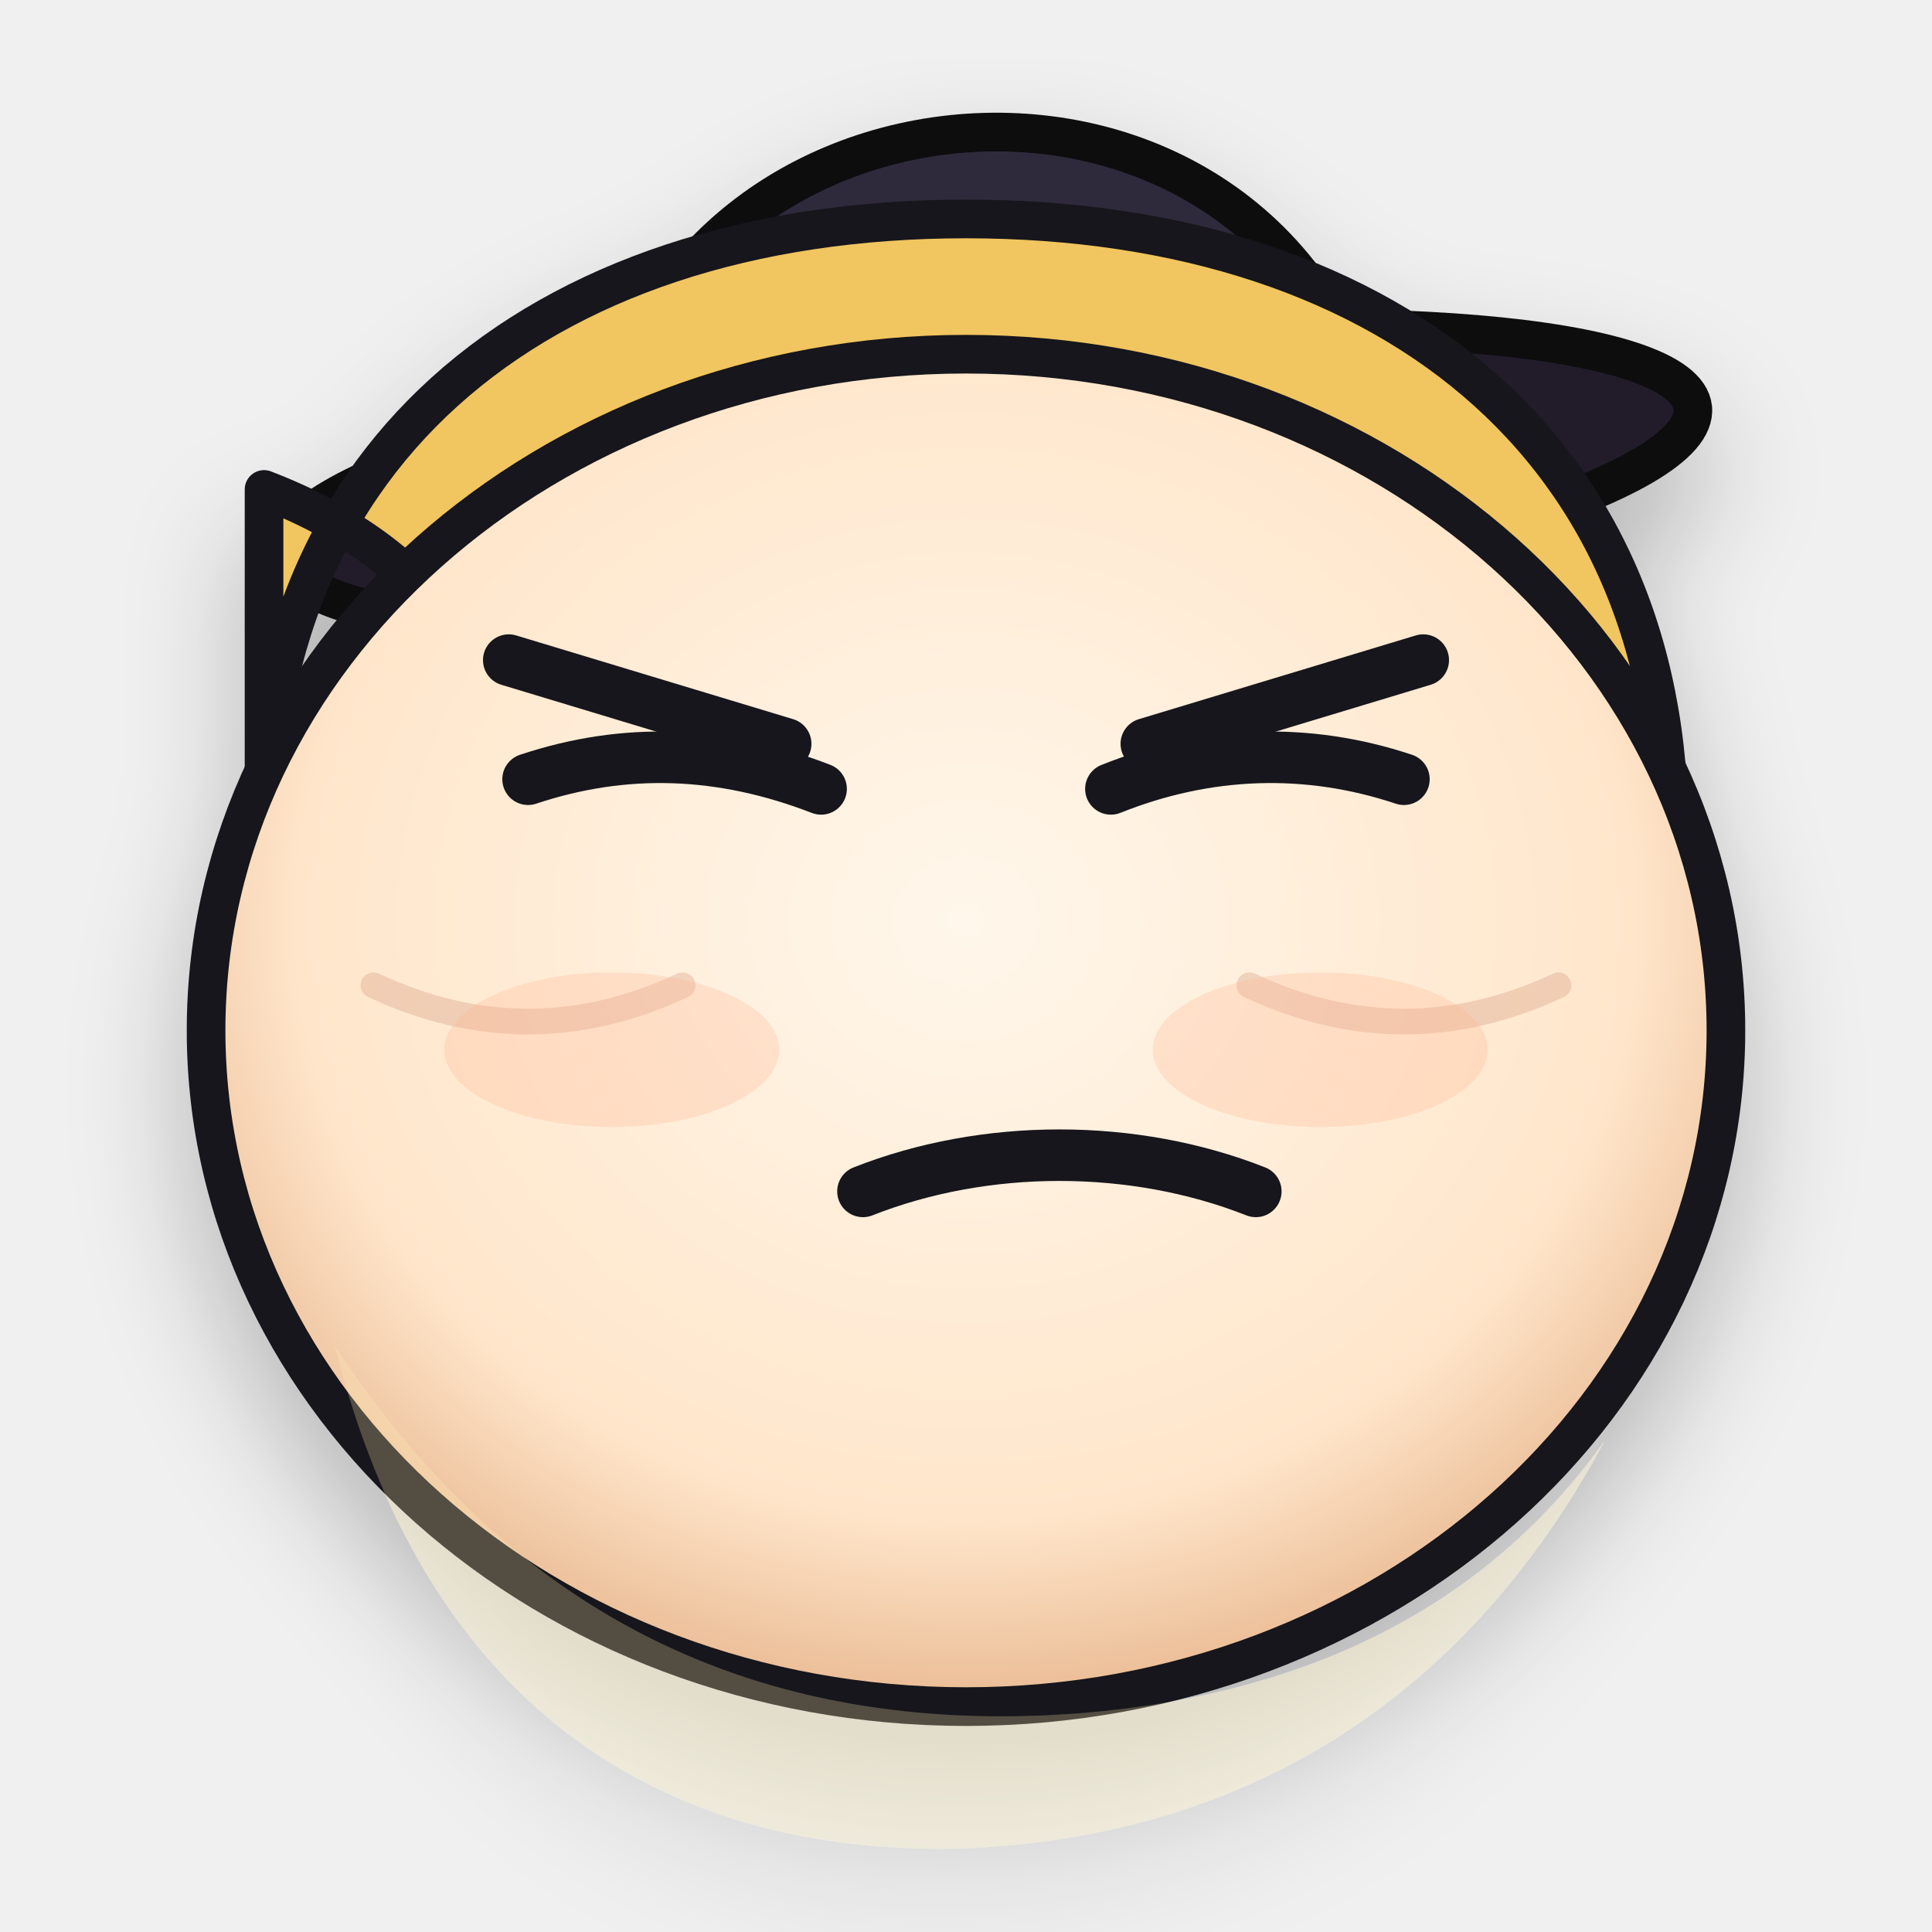
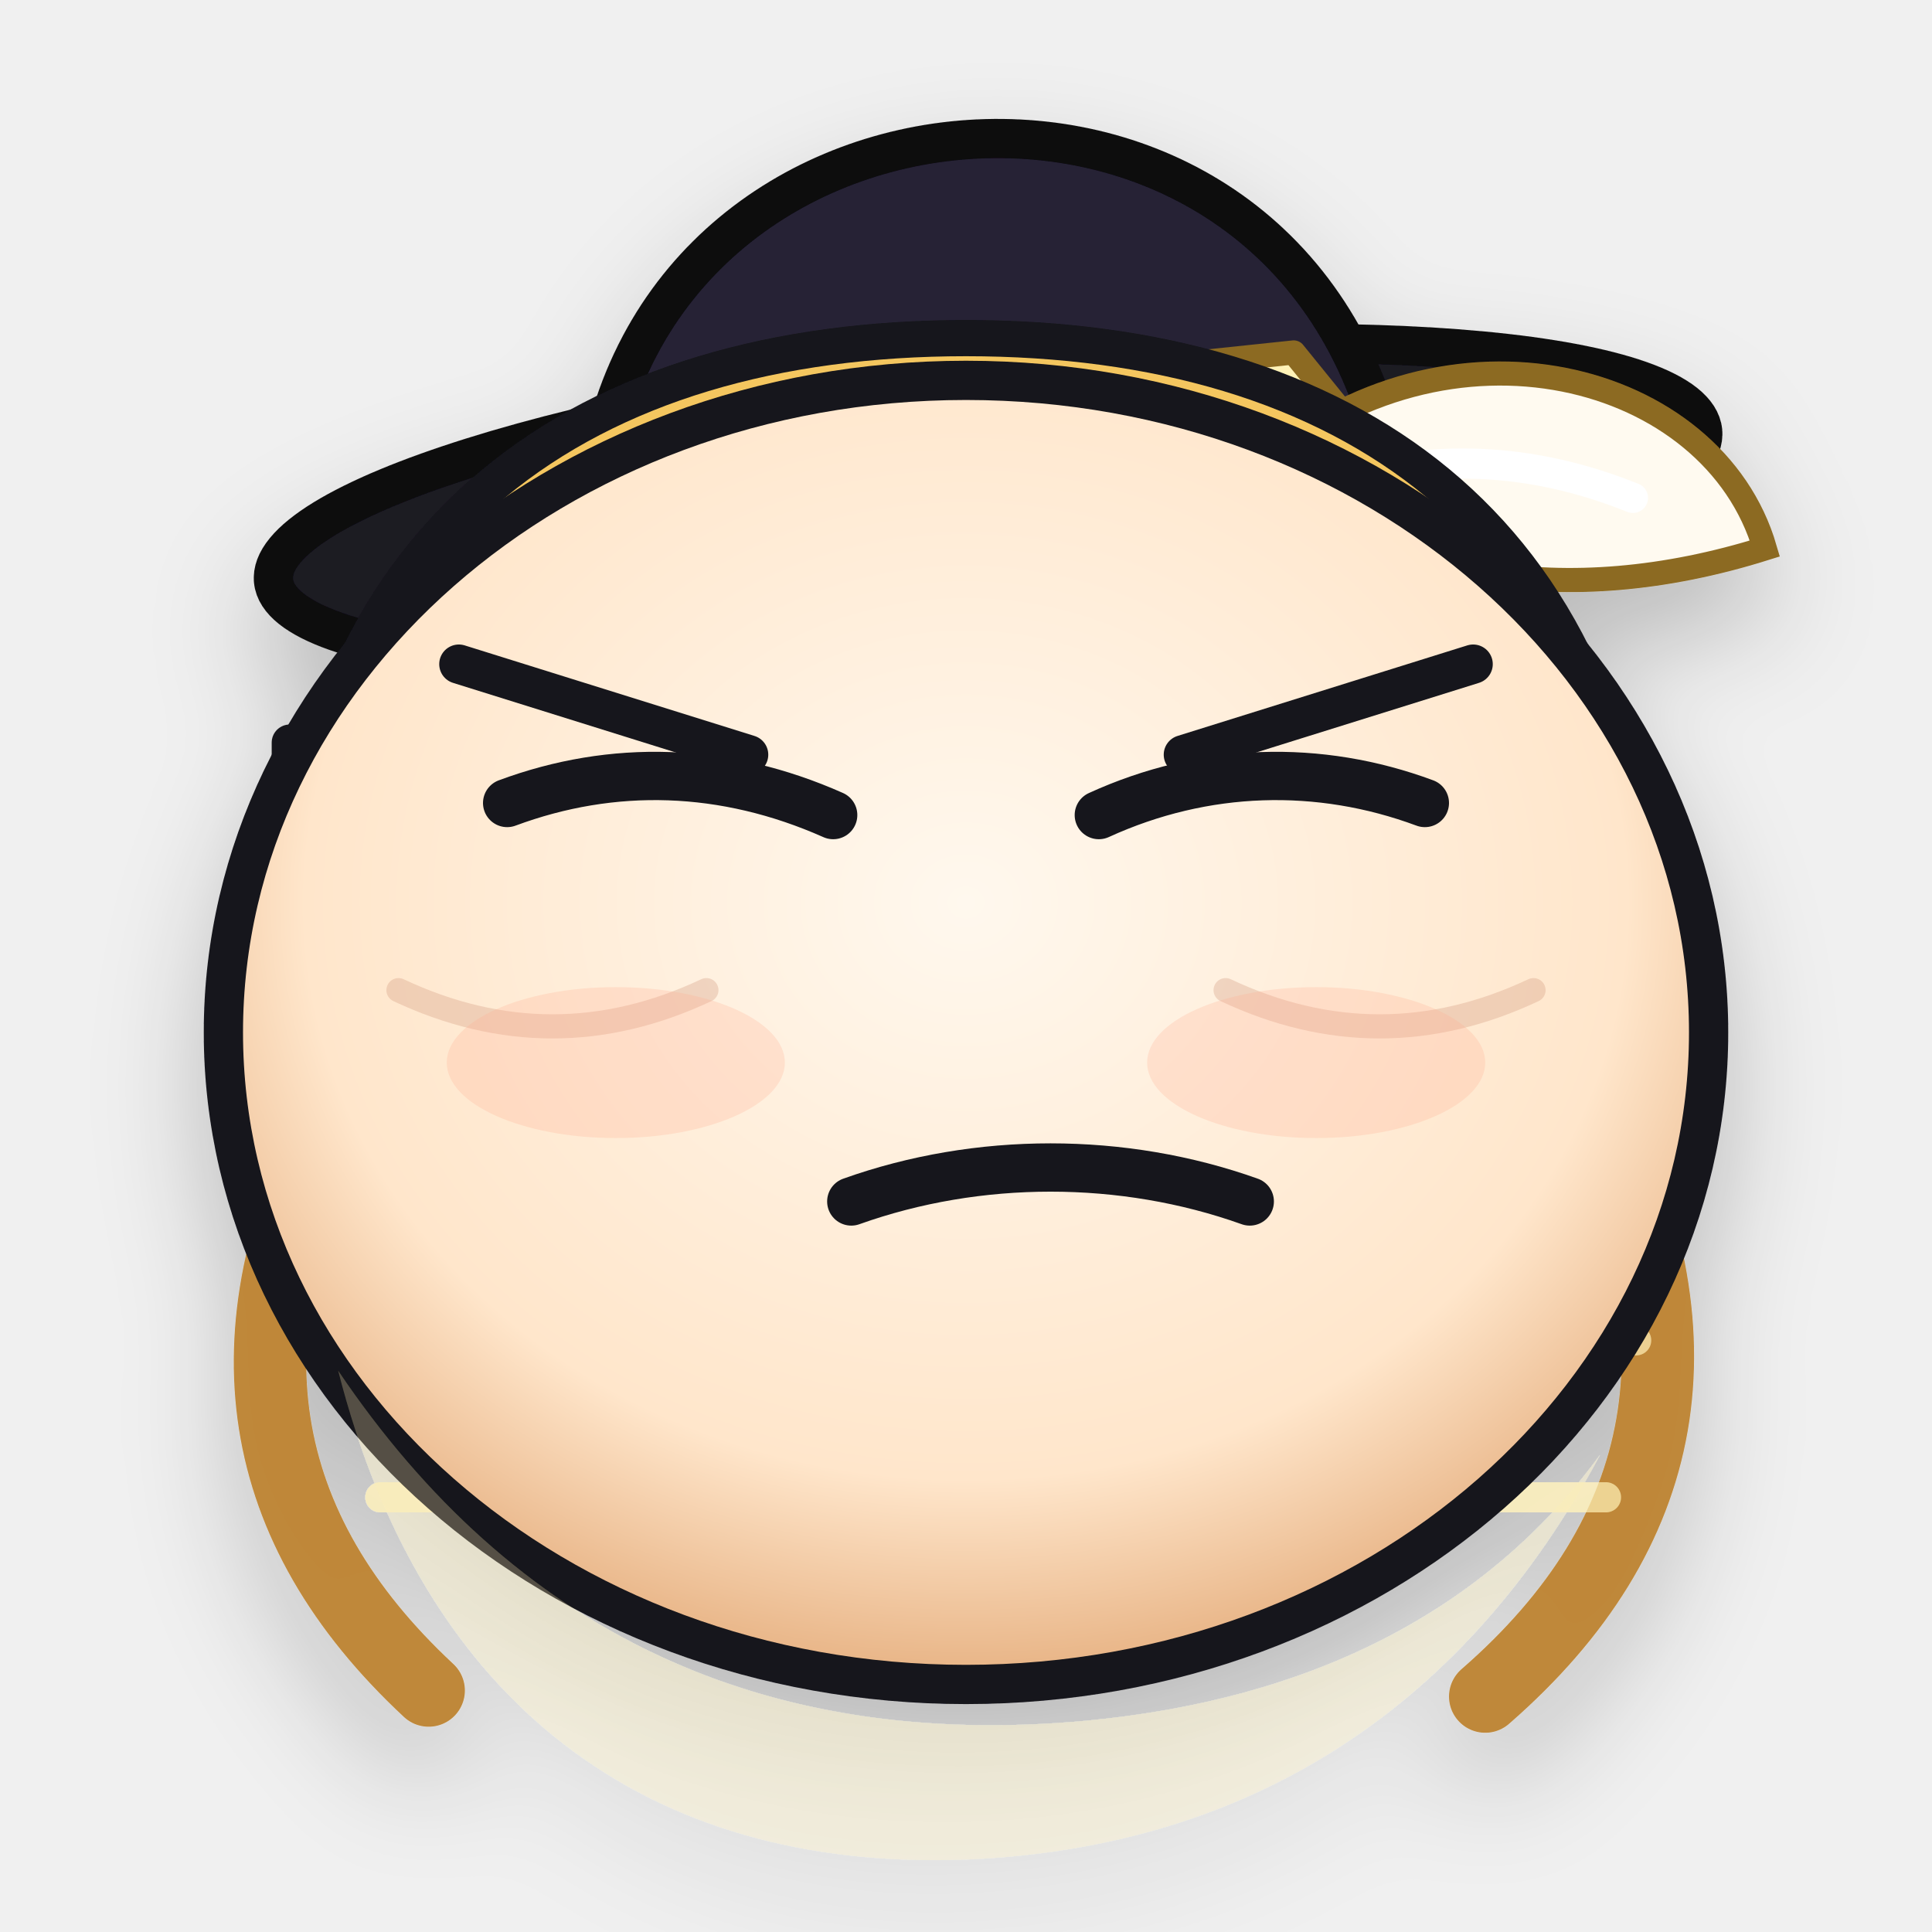
- <svg xmlns="http://www.w3.org/2000/svg" viewBox="0 0 600 600" role="img" aria-label="Original yukkuri serious character">
+ <svg xmlns="http://www.w3.org/2000/svg" viewBox="0 0 640 640" role="img" aria-label="Marisa-style original yukkuri head serious">
  <defs>
-     <radialGradient id="skin" cx="50%" cy="42%" r="58%">
-       <stop offset="0" stop-color="#fff7eb" />
-       <stop offset=".75" stop-color="#ffe6cb" />
-       <stop offset="1" stop-color="#e9b991" />
+     <radialGradient id="skin" cx="50%" cy="40%" r="60%">
+       <stop offset="0" stop-color="#fff8ee" />
+       <stop offset=".74" stop-color="#ffe6cb" />
+       <stop offset="1" stop-color="#e7b283" />
    </radialGradient>
    <filter id="softShadow" x="-30%" y="-30%" width="160%" height="160%">
-       <feDropShadow dx="0" dy="18" stdDeviation="18" flood-color="#000" flood-opacity=".24" />
+       <feDropShadow dx="0" dy="18" stdDeviation="18" flood-color="#000" flood-opacity=".22" />
    </filter>
  </defs>
  <g filter="url(#softShadow)">
-     <g transform="translate(300 84) rotate(-6)">
-       <ellipse cx="0" cy="66" rx="220" ry="42" fill="#211f2c" stroke="#090810" stroke-width="12" />
-       <path d="M-120 58C-98-76 98-76 120 58Z" fill="#2e2a3a" stroke="#090810" stroke-width="12" />
-       <path d="M-96 30h192l22 36H-118Z" fill="#fff2a8" stroke="#846a28" stroke-width="8" />
+     <g transform="translate(320 98) rotate(-6)">
+       <ellipse cx="0" cy="70" rx="238" ry="48" fill="#1c1a24" stroke="#09080f" stroke-width="13" />
+       <path d="M-130 58C-104-88 106-88 132 58Z" fill="#282436" stroke="#09080f" stroke-width="13" stroke-linejoin="round" />
+       <path d="M-106 30h212l26 40H-132Z" fill="#fff2b7" stroke="#8c6a24" stroke-width="8" stroke-linejoin="round" />
+       <g transform="translate(70 54) rotate(7)">
+         <path d="M-22 10c-62-56-150-34-168 24 66 22 126 12 168-24z" fill="#fffaf0" stroke="#8c6a24" stroke-width="8" />
+         <path d="M22 10c62-56 150-34 168 24-66 22-126 12-168-24z" fill="#fffaf0" stroke="#8c6a24" stroke-width="8" />
+         <circle cx="0" cy="18" r="24" fill="#fff3c4" stroke="#8c6a24" stroke-width="8" />
+         <path d="M-146 18c34-13 68-14 102-2M44 16c34-12 68-11 102 2" fill="none" stroke="#ffffff" stroke-width="10" stroke-linecap="round" />
+       </g>
    </g>
-     <path d="M82 272C75 143 166 68 300 68s225 75 218 204c-31-56-86-92-158-114 0 0 24 58 18 92-38-70-90-108-156-126 9 48-14 102-64 146 4-61-24-98-76-118z" fill="#f1c55e" stroke="#17151a" stroke-width="12" stroke-linejoin="round" />
-     <path d="M140 186c84-62 184-78 304-12-70-28-146-16-228 34-38 23-61 45-76 66 0-30 0-58 0-88z" fill="#ffe59b" opacity=".42" />
-     <ellipse cx="300" cy="320" rx="236" ry="210" fill="url(#skin)" stroke="#17151a" stroke-width="12" />
-     <path d="M116 306c32 15 64 15 96 0M388 306c32 15 64 15 96 0" fill="none" stroke="#d49b80" stroke-width="8" stroke-linecap="round" opacity=".35" />
-     <ellipse cx="190" cy="326" rx="52" ry="24" fill="#ffb28e" opacity=".28" />
-     <ellipse cx="410" cy="326" rx="52" ry="24" fill="#ffb28e" opacity=".28" />
-     <g fill="none" stroke="#17151a" stroke-width="16" stroke-linecap="round" stroke-linejoin="round">
-       <path d="M158 205l86 26" />
-       <path d="M356 231l86-26" />
-       <path d="M164 242c30-10 60-9 91 3" />
-       <path d="M345 245c30-12 61-13 91-3" />
-       <path d="M268 370c38-15 84-15 122 0" />
+     <path d="M96 310C104 174 194 112 320 112s216 62 224 198c-40-54-92-86-158-98 11 44-2 84-40 122-18-60-54-102-108-126 7 52-18 100-74 142 1-52-22-86-68-104z" fill="#f4c65f" stroke="#15151a" stroke-width="12" stroke-linejoin="round" />
+     <path d="M156 224c92-62 198-66 318-8-68-12-136 2-204 44-48 30-82 64-106 102 4-56 0-98-8-138z" fill="#ffeaa0" opacity=".55" />
+     <path d="M112 368c-38 74-28 138 30 192M526 364c40 78 28 144-34 198" fill="none" stroke="#bd8432" stroke-width="24" stroke-linecap="round" opacity=".95" />
+     <path d="M116 444h54M488 444h54M126 496h44M490 496h42" stroke="#fff0b4" stroke-width="10" stroke-linecap="round" opacity=".72" />
+     <ellipse cx="320" cy="342" rx="246" ry="216" fill="url(#skin)" stroke="#15151a" stroke-width="13" />
+     <path d="M132 328c34 16 68 16 102 0M406 328c34 16 68 16 102 0" fill="none" stroke="#d49b80" stroke-width="8" stroke-linecap="round" opacity=".34" />
+     <ellipse cx="204" cy="352" rx="56" ry="25" fill="#ffad8f" opacity=".25" />
+     <ellipse cx="436" cy="352" rx="56" ry="25" fill="#ffad8f" opacity=".25" />
+     <g>
+       <path d="M168 266c35-13 72-12 108 4" fill="none" stroke="#15151a" stroke-width="16" stroke-linecap="round" stroke-linejoin="round" />
+       <path d="M364 270c35-16 73-17 108-4" fill="none" stroke="#15151a" stroke-width="16" stroke-linecap="round" stroke-linejoin="round" />
+       <path d="M282 398c42-15 90-15 132 0" fill="none" stroke="#15151a" stroke-width="16" stroke-linecap="round" stroke-linejoin="round" />
+       <path d="M152 220l96 30" fill="none" stroke="#15151a" stroke-width="13" stroke-linecap="round" stroke-linejoin="round" />
+       <path d="M392 250l96-30" fill="none" stroke="#15151a" stroke-width="13" stroke-linecap="round" stroke-linejoin="round" />
    </g>
-     <path d="M104 418c54 82 130 122 232 114 72-6 126-34 162-84-41 76-107 122-198 126-98 3-169-48-196-156z" fill="#fff0ba" opacity=".26" />
+     <path d="M112 454c58 86 140 126 248 116 74-7 132-36 170-88-44 82-114 130-210 134-106 4-180-52-208-162z" fill="#fff2b6" opacity=".27" />
  </g>
</svg>
